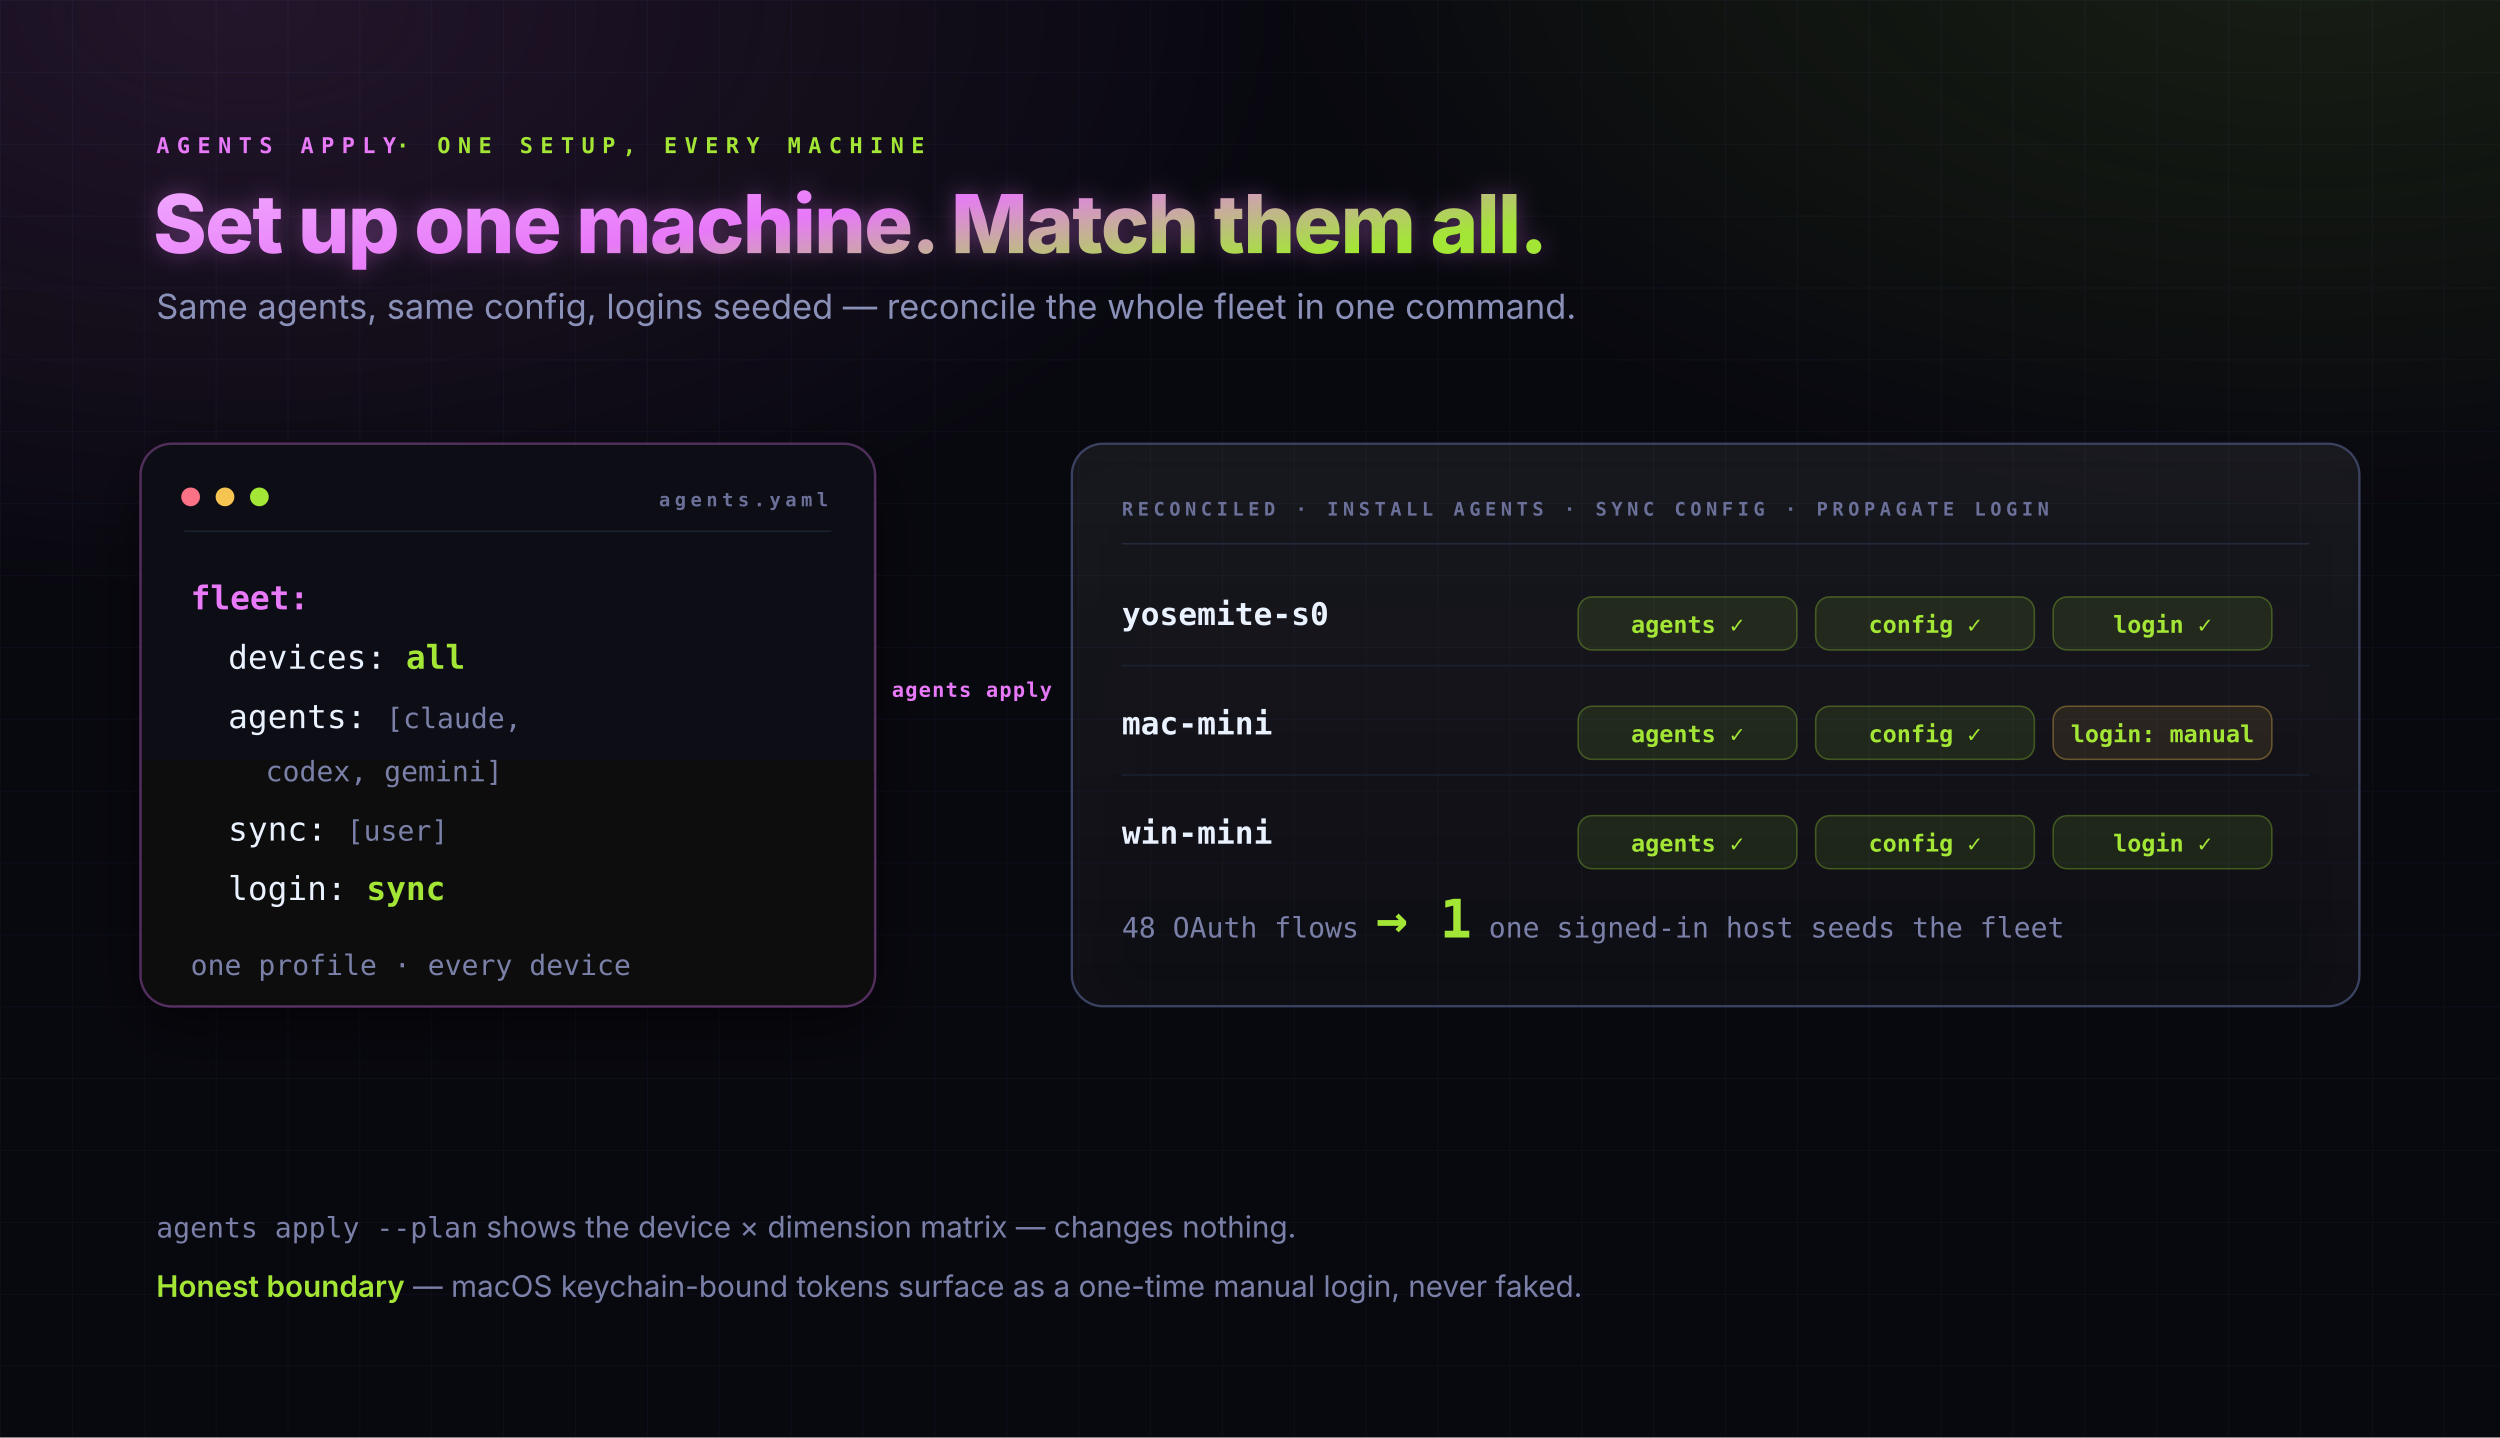
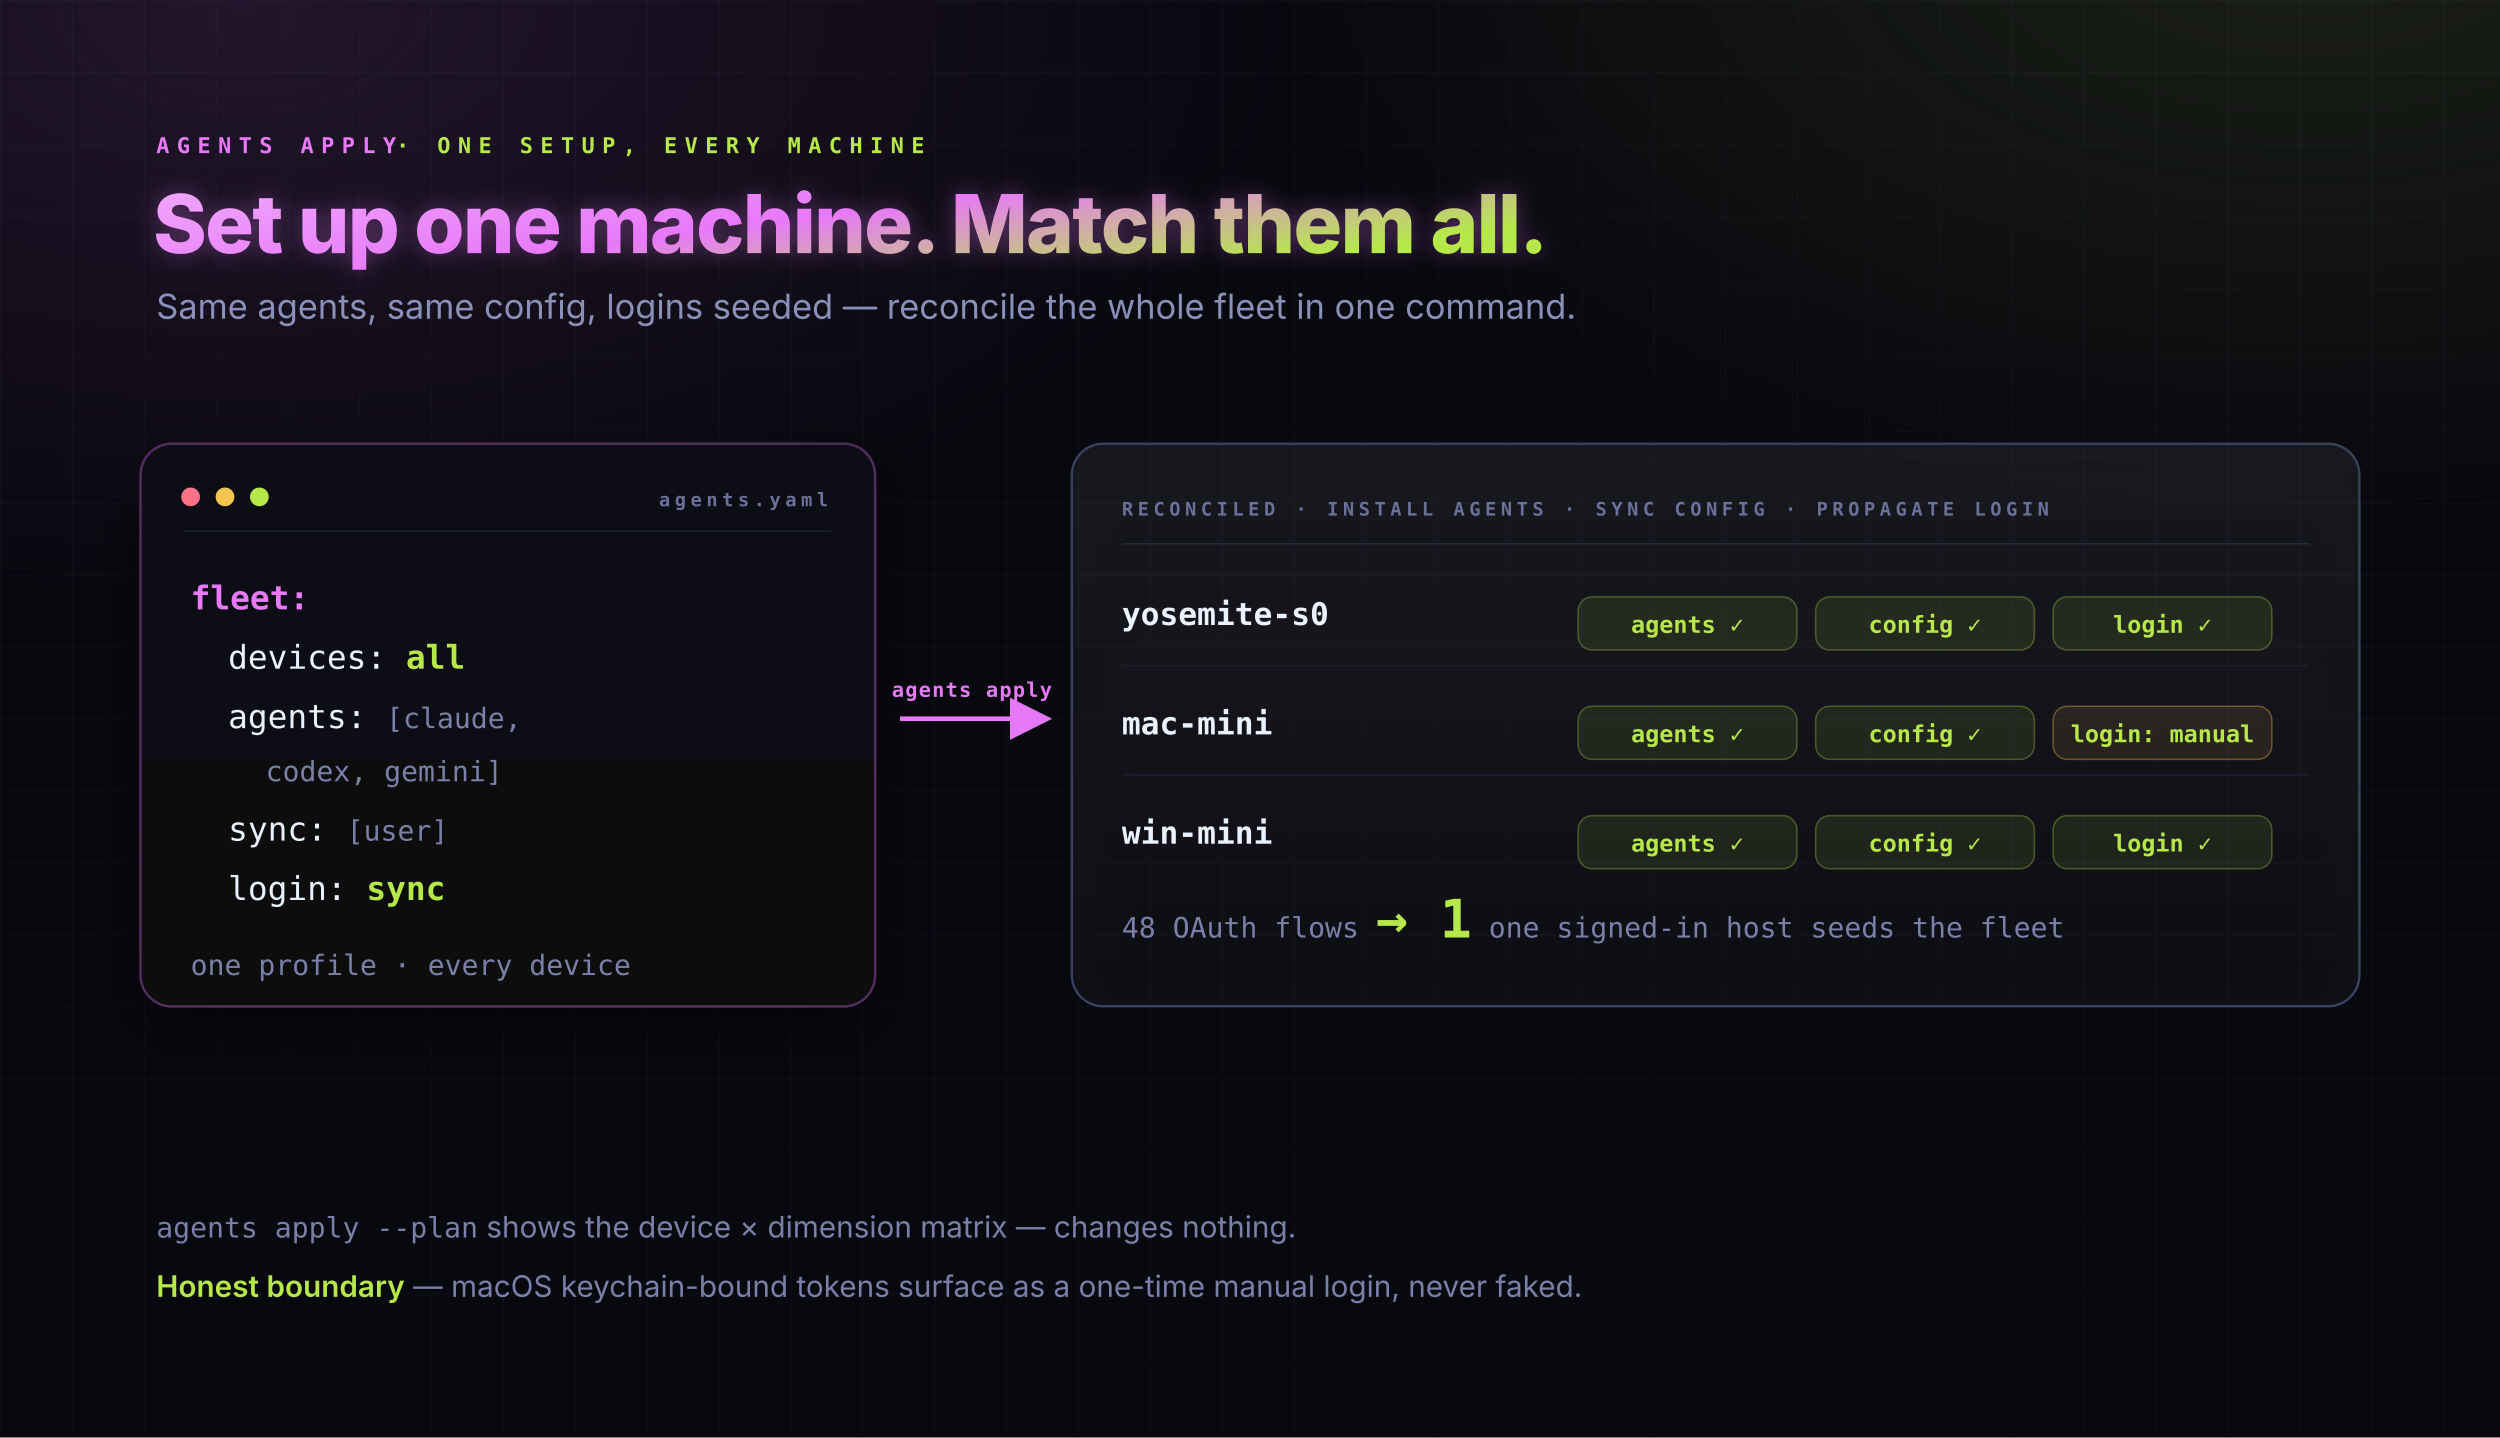
<svg xmlns="http://www.w3.org/2000/svg" viewBox="0 0 1600 920" role="img" aria-label="agents apply replicates one machine's setup to every other: an agents.yaml fleet block (devices, agents, sync, login) reconciles each device over SSH — installing missing agents, syncing config, and propagating logins so one signed-in host seeds the fleet. Turns 6 hosts x 8 harnesses = 48 logins into one.">
  <defs>
    <radialGradient id="gMag" cx="10%" cy="0%" r="70%">
      <stop offset="0%" stop-color="#e879f9" stop-opacity="0.12" />
      <stop offset="60%" stop-color="#e879f9" stop-opacity="0" />
    </radialGradient>
    <radialGradient id="gLime" cx="92%" cy="-6%" r="70%">
-       <stop offset="0%" stop-color="#a3e635" stop-opacity="0.11" />
-       <stop offset="60%" stop-color="#a3e635" stop-opacity="0" />
+       <stop offset="0%" stop-color="#B6E84A" stop-opacity="0.11" />
+       <stop offset="60%" stop-color="#B6E84A" stop-opacity="0" />
    </radialGradient>
    <pattern id="grid" width="46" height="46" patternUnits="userSpaceOnUse">
      <path d="M 46 0 L 0 0 0 46" fill="none" stroke="#6b8dff" stroke-opacity="0.06" stroke-width="1" />
    </pattern>
    <linearGradient id="title" x1="0" y1="0" x2="1" y2="0.4">
      <stop offset="0%" stop-color="#f0a6ff" />
      <stop offset="52%" stop-color="#e879f9" />
-       <stop offset="100%" stop-color="#a3e635" />
+       <stop offset="100%" stop-color="#B6E84A" />
    </linearGradient>
    <linearGradient id="glass" x1="0" y1="0" x2="0" y2="1">
      <stop offset="0%" stop-color="#ffffff" stop-opacity="0.05" />
      <stop offset="100%" stop-color="#ffffff" stop-opacity="0.015" />
    </linearGradient>
    <linearGradient id="term" x1="0" y1="0" x2="0" y2="1">
      <stop offset="0%" stop-color="#0c1016" />
      <stop offset="100%" stop-color="#070a0e" />
    </linearGradient>
    <filter id="soft" x="-20%" y="-20%" width="140%" height="150%">
      <feGaussianBlur stdDeviation="18" result="b" />
      <feOffset dy="14" result="o" />
      <feColorMatrix in="o" type="matrix" values="0 0 0 0 0 0 0 0 0 0 0 0 0 0 0 0 0 0 0.5 0" result="s" />
      <feMerge>
        <feMergeNode in="s" />
        <feMergeNode in="SourceGraphic" />
      </feMerge>
    </filter>
    <filter id="neon" x="-60%" y="-60%" width="220%" height="220%">
      <feGaussianBlur stdDeviation="3" result="b" />
      <feMerge>
        <feMergeNode in="b" />
        <feMergeNode in="SourceGraphic" />
      </feMerge>
    </filter>
    <filter id="halo" x="-30%" y="-60%" width="160%" height="220%">
      <feGaussianBlur stdDeviation="7" />
    </filter>
    <marker id="arM" viewBox="0 0 10 10" refX="8" refY="5" markerWidth="9" markerHeight="9" orient="auto-start-reverse">
      <path d="M0 0 L10 5 L0 10 z" fill="#e879f9" />
    </marker>
    <style>
      .kick{font:600 14px ui-monospace,"SF Mono",Menlo,monospace;letter-spacing:.34em;fill:#e879f9;}
      .h1{font:800 52px Inter,-apple-system,"SF Pro Display",system-ui,sans-serif;letter-spacing:-.02em;}
      .sub{font:400 22px Inter,-apple-system,system-ui,sans-serif;fill:#8a90b8;}
      .lab{font:600 12px ui-monospace,"SF Mono",Menlo,monospace;letter-spacing:.24em;fill:#6b7099;}
      .m{font:500 21px ui-monospace,"SF Mono",Menlo,monospace;fill:#eaf2ff;}
      .mm{font:500 18px ui-monospace,"SF Mono",Menlo,monospace;fill:#7a80a8;}
      .mk{font:600 21px ui-monospace,"SF Mono",Menlo,monospace;fill:#e879f9;}
-       .ml{font:600 21px ui-monospace,"SF Mono",Menlo,monospace;fill:#a3e635;}
+       .ml{font:600 21px ui-monospace,"SF Mono",Menlo,monospace;fill:#B6E84A;}
      .dev{font:700 20px ui-monospace,"SF Mono",Menlo,monospace;fill:#eaf2ff;}
-       .chip{font:600 15px ui-monospace,"SF Mono",Menlo,monospace;fill:#a3e635;}
+       .chip{font:600 15px ui-monospace,"SF Mono",Menlo,monospace;fill:#B6E84A;}
      .edge{font:600 13px ui-monospace,"SF Mono",Menlo,monospace;letter-spacing:.06em;fill:#e879f9;}
-       .big{font:800 34px ui-monospace,"SF Mono",Menlo,monospace;fill:#a3e635;}
+       .big{font:800 34px ui-monospace,"SF Mono",Menlo,monospace;fill:#B6E84A;}
      .note{font:400 19px Inter,-apple-system,system-ui,sans-serif;fill:#7a80a8;}
-       .noteA{font:600 19px Inter,-apple-system,system-ui,sans-serif;fill:#a3e635;}
+       .noteA{font:600 19px Inter,-apple-system,system-ui,sans-serif;fill:#B6E84A;}
    </style>
  </defs>
  <rect width="1600" height="920" fill="#08080f" />
  <rect width="1600" height="920" fill="url(#grid)" />
  <rect width="1600" height="920" fill="url(#gMag)" />
  <rect width="1600" height="920" fill="url(#gLime)" />
-   <text x="100" y="98" class="kick">AGENTS APPLY<tspan fill="#a3e635"> · ONE SETUP, EVERY MACHINE</tspan>
+   <text x="100" y="98" class="kick">AGENTS APPLY<tspan fill="#B6E84A"> · ONE SETUP, EVERY MACHINE</tspan>
  </text>
  <text x="98" y="162" class="h1" fill="#e879f9" opacity="0.34" filter="url(#halo)">Set up one machine. Match them all.</text>
  <text x="98" y="162" class="h1" fill="url(#title)">Set up one machine. Match them all.</text>
  <text x="100" y="204" class="sub">Same agents, same config, logins seeded — reconcile the whole fleet in one command.</text>
  <g filter="url(#soft)">
    <rect x="90" y="284" width="470" height="360" rx="20" fill="url(#term)" stroke="#e879f9" stroke-opacity="0.3" stroke-width="1.5" />
  </g>
  <circle cx="122" cy="318" r="6" fill="#fb7185" />
  <circle cx="144" cy="318" r="6" fill="#f5c451" />
-   <circle cx="166" cy="318" r="6" fill="#a3e635" />
+   <circle cx="166" cy="318" r="6" fill="#B6E84A" />
  <text x="530" y="324" class="lab" text-anchor="end">agents.yaml</text>
  <line x1="118" y1="340" x2="532" y2="340" stroke="#1a2230" stroke-width="1" />
  <text x="122" y="390" class="mk">fleet:</text>
  <text x="146" y="428" class="m">devices: <tspan class="ml">all</tspan>
  </text>
  <text x="146" y="466" class="m">agents: <tspan class="mm">[claude,</tspan>
  </text>
  <text x="170" y="500" class="mm">codex, gemini]</text>
  <text x="146" y="538" class="m">sync: <tspan class="mm">[user]</tspan>
  </text>
  <text x="146" y="576" class="m">login: <tspan class="ml">sync</tspan>
  </text>
  <text x="122" y="624" class="mm" font-size="16">one profile · every device</text>
-   <line x1="576" y1="460" x2="668" y2="460" stroke="#e879f9" stroke-width="3" marker-end="url(#arM)" filter="url(#neon)" />
+   <line x1="576" y1="460" x2="668" y2="460" stroke="#e879f9" stroke-width="3" marker-end="url(#arM)" />
  <text x="622" y="446" class="edge" text-anchor="middle">agents apply</text>
  <g filter="url(#soft)">
    <rect x="686" y="284" width="824" height="360" rx="20" fill="url(#glass)" stroke="#3a425e" stroke-width="1.5" />
  </g>
  <text x="718" y="330" class="lab">RECONCILED · INSTALL AGENTS · SYNC CONFIG · PROPAGATE LOGIN</text>
  <line x1="718" y1="348" x2="1478" y2="348" stroke="#232a3a" stroke-width="1" />
  <g>
    <text x="718" y="400" class="dev">yosemite-s0</text>
    <g transform="translate(1010,382)">
-       <rect x="0" y="0" width="140" height="34" rx="9" fill="#a3e635" fill-opacity="0.1" stroke="#a3e635" stroke-opacity="0.3" />
+       <rect x="0" y="0" width="140" height="34" rx="9" fill="#B6E84A" fill-opacity="0.1" stroke="#B6E84A" stroke-opacity="0.3" />
      <text x="70" y="23" class="chip" text-anchor="middle">agents ✓</text>
-       <rect x="152" y="0" width="140" height="34" rx="9" fill="#a3e635" fill-opacity="0.1" stroke="#a3e635" stroke-opacity="0.3" />
+       <rect x="152" y="0" width="140" height="34" rx="9" fill="#B6E84A" fill-opacity="0.1" stroke="#B6E84A" stroke-opacity="0.3" />
      <text x="222" y="23" class="chip" text-anchor="middle">config ✓</text>
-       <rect x="304" y="0" width="140" height="34" rx="9" fill="#a3e635" fill-opacity="0.1" stroke="#a3e635" stroke-opacity="0.3" />
+       <rect x="304" y="0" width="140" height="34" rx="9" fill="#B6E84A" fill-opacity="0.1" stroke="#B6E84A" stroke-opacity="0.3" />
      <text x="374" y="23" class="chip" text-anchor="middle">login ✓</text>
    </g>
  </g>
  <line x1="718" y1="426" x2="1478" y2="426" stroke="#1a2030" stroke-width="1" />
  <g>
    <text x="718" y="470" class="dev">mac-mini</text>
    <g transform="translate(1010,452)">
-       <rect x="0" y="0" width="140" height="34" rx="9" fill="#a3e635" fill-opacity="0.1" stroke="#a3e635" stroke-opacity="0.3" />
+       <rect x="0" y="0" width="140" height="34" rx="9" fill="#B6E84A" fill-opacity="0.1" stroke="#B6E84A" stroke-opacity="0.3" />
      <text x="70" y="23" class="chip" text-anchor="middle">agents ✓</text>
-       <rect x="152" y="0" width="140" height="34" rx="9" fill="#a3e635" fill-opacity="0.1" stroke="#a3e635" stroke-opacity="0.3" />
+       <rect x="152" y="0" width="140" height="34" rx="9" fill="#B6E84A" fill-opacity="0.1" stroke="#B6E84A" stroke-opacity="0.3" />
      <text x="222" y="23" class="chip" text-anchor="middle">config ✓</text>
      <rect x="304" y="0" width="140" height="34" rx="9" fill="#f5c451" fill-opacity="0.1" stroke="#f5c451" stroke-opacity="0.35" />
      <text x="374" y="23" class="chip" text-anchor="middle" fill="#f5c451" font-size="14">login: manual</text>
    </g>
  </g>
  <line x1="718" y1="496" x2="1478" y2="496" stroke="#1a2030" stroke-width="1" />
  <g>
    <text x="718" y="540" class="dev">win-mini</text>
    <g transform="translate(1010,522)">
-       <rect x="0" y="0" width="140" height="34" rx="9" fill="#a3e635" fill-opacity="0.1" stroke="#a3e635" stroke-opacity="0.3" />
+       <rect x="0" y="0" width="140" height="34" rx="9" fill="#B6E84A" fill-opacity="0.1" stroke="#B6E84A" stroke-opacity="0.3" />
      <text x="70" y="23" class="chip" text-anchor="middle">agents ✓</text>
-       <rect x="152" y="0" width="140" height="34" rx="9" fill="#a3e635" fill-opacity="0.1" stroke="#a3e635" stroke-opacity="0.3" />
+       <rect x="152" y="0" width="140" height="34" rx="9" fill="#B6E84A" fill-opacity="0.1" stroke="#B6E84A" stroke-opacity="0.3" />
      <text x="222" y="23" class="chip" text-anchor="middle">config ✓</text>
-       <rect x="304" y="0" width="140" height="34" rx="9" fill="#a3e635" fill-opacity="0.1" stroke="#a3e635" stroke-opacity="0.3" />
+       <rect x="304" y="0" width="140" height="34" rx="9" fill="#B6E84A" fill-opacity="0.1" stroke="#B6E84A" stroke-opacity="0.3" />
      <text x="374" y="23" class="chip" text-anchor="middle">login ✓</text>
    </g>
  </g>
  <text x="718" y="600" class="mm" font-size="17">48 OAuth flows <tspan class="big" font-size="22" dy="0">→ 1</tspan>
    <tspan class="mm">one signed-in host seeds the fleet</tspan>
  </text>
  <text x="100" y="792" class="note">
    <tspan class="mm" font-size="17">agents apply --plan</tspan>  shows the device × dimension matrix — changes nothing.</text>
  <text x="100" y="830" class="note">
    <tspan class="noteA">Honest boundary</tspan> — macOS keychain-bound tokens surface as a one-time manual login, never faked.</text>
</svg>
